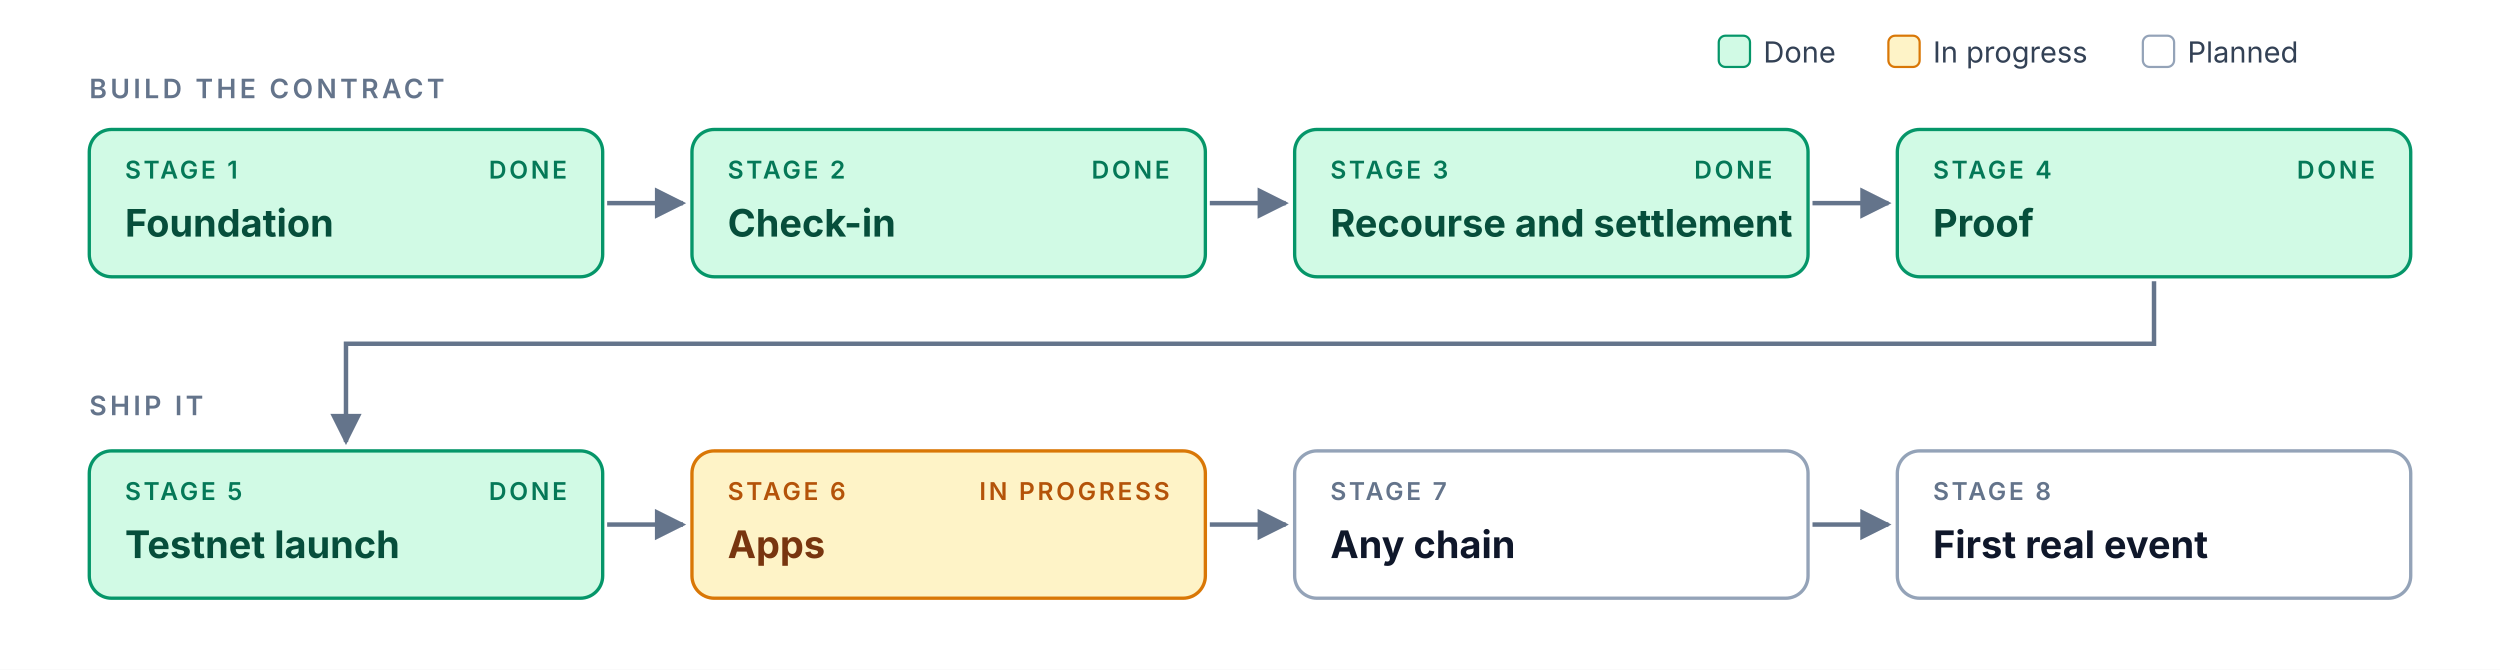
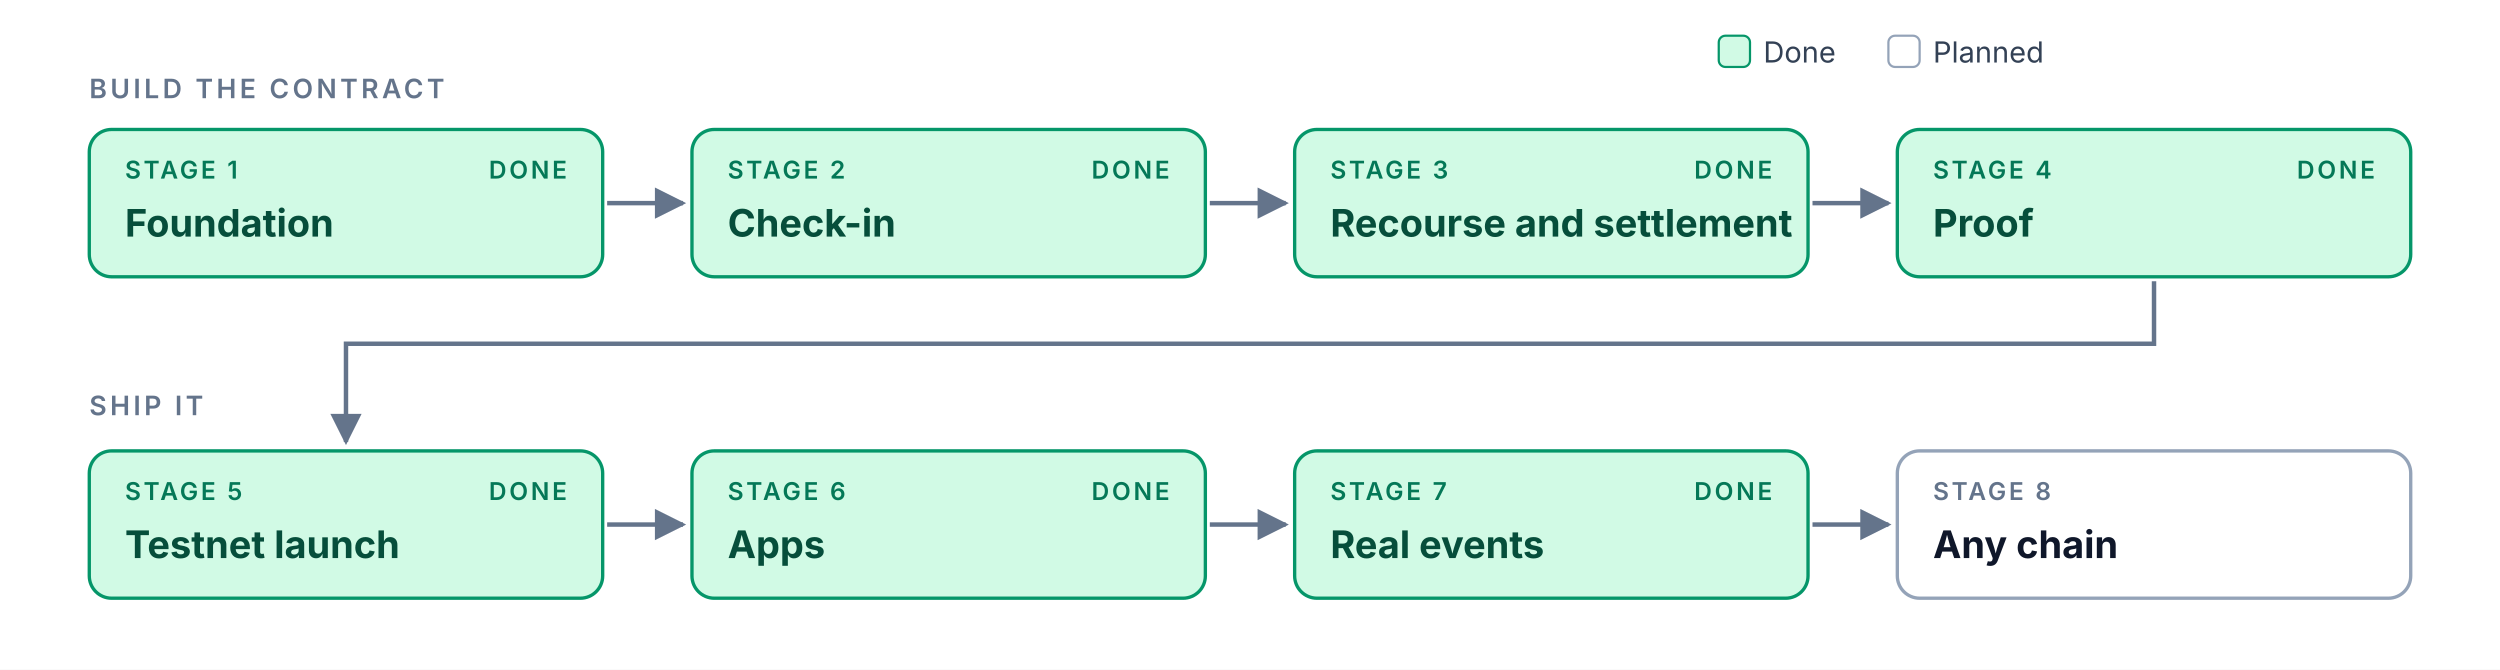
<svg xmlns="http://www.w3.org/2000/svg" viewBox="0 0 1120 300" width="1120" height="300" font-family="Inter, -apple-system, 'Segoe UI', Roboto, Helvetica, Arial, sans-serif">
  <defs>
    <marker id="arrow" viewBox="0 0 10 10" refX="9" refY="5" markerWidth="7" markerHeight="7" orient="auto">
      <path d="M0,0 L10,5 L0,10 z" fill="#64748b" />
    </marker>
  </defs>
  <rect width="1120" height="300" fill="#ffffff" />
  <rect x="770" y="16" width="14" height="14" rx="3" fill="#d1fae5" stroke="#059669" />
  <text x="790" y="28" font-size="13" fill="#334155">Done</text>
-   <rect x="846" y="16" width="14" height="14" rx="3" fill="#fef3c7" stroke="#d97706" />
-   <text x="866" y="28" font-size="13" fill="#334155">In progress</text>
-   <rect x="960" y="16" width="14" height="14" rx="3" fill="#ffffff" stroke="#94a3b8" />
-   <text x="980" y="28" font-size="13" fill="#334155">Planned</text>
+   <rect x="846" y="16" width="14" height="14" rx="3" fill="#ffffff" stroke="#94a3b8" />
+   <text x="866" y="28" font-size="13" fill="#334155">Planned</text>
  <text x="40" y="44" font-size="12" font-weight="600" letter-spacing="1.5" fill="#64748b">BUILD THE CONTRACT</text>
  <rect x="40" y="58" width="230" height="66" rx="10" fill="#d1fae5" stroke="#059669" stroke-width="1.5" />
  <text x="56" y="80" font-size="11" font-weight="600" letter-spacing="1.2" fill="#047857">STAGE 1</text>
  <text x="254" y="80" text-anchor="end" font-size="11" font-weight="600" letter-spacing="1.2" fill="#047857">DONE</text>
  <text x="56" y="106" font-size="17" font-weight="700" fill="#064e3b">Foundation</text>
  <rect x="310" y="58" width="230" height="66" rx="10" fill="#d1fae5" stroke="#059669" stroke-width="1.5" />
  <text x="326" y="80" font-size="11" font-weight="600" letter-spacing="1.2" fill="#047857">STAGE 2</text>
  <text x="524" y="80" text-anchor="end" font-size="11" font-weight="600" letter-spacing="1.2" fill="#047857">DONE</text>
  <text x="326" y="106" font-size="17" font-weight="700" fill="#064e3b">Check-in</text>
  <rect x="580" y="58" width="230" height="66" rx="10" fill="#d1fae5" stroke="#059669" stroke-width="1.5" />
  <text x="596" y="80" font-size="11" font-weight="600" letter-spacing="1.2" fill="#047857">STAGE 3</text>
  <text x="794" y="80" text-anchor="end" font-size="11" font-weight="600" letter-spacing="1.2" fill="#047857">DONE</text>
  <text x="596" y="106" font-size="17" font-weight="700" fill="#064e3b">Recourse and settlement</text>
  <rect x="850" y="58" width="230" height="66" rx="10" fill="#d1fae5" stroke="#059669" stroke-width="1.5" />
  <text x="866" y="80" font-size="11" font-weight="600" letter-spacing="1.2" fill="#047857">STAGE 4</text>
  <text x="1064" y="80" text-anchor="end" font-size="11" font-weight="600" letter-spacing="1.2" fill="#047857">DONE</text>
  <text x="866" y="106" font-size="17" font-weight="700" fill="#064e3b">Proof</text>
  <line x1="272" y1="91" x2="306" y2="91" stroke="#64748b" stroke-width="2" marker-end="url(#arrow)" />
  <line x1="542" y1="91" x2="576" y2="91" stroke="#64748b" stroke-width="2" marker-end="url(#arrow)" />
  <line x1="812" y1="91" x2="846" y2="91" stroke="#64748b" stroke-width="2" marker-end="url(#arrow)" />
  <polyline points="965,126 965,154 155,154 155,198" fill="none" stroke="#64748b" stroke-width="2" marker-end="url(#arrow)" />
  <text x="40" y="186" font-size="12" font-weight="600" letter-spacing="1.5" fill="#64748b">SHIP IT</text>
  <rect x="40" y="202" width="230" height="66" rx="10" fill="#d1fae5" stroke="#059669" stroke-width="1.5" />
  <text x="56" y="224" font-size="11" font-weight="600" letter-spacing="1.2" fill="#047857">STAGE 5</text>
  <text x="254" y="224" text-anchor="end" font-size="11" font-weight="600" letter-spacing="1.2" fill="#047857">DONE</text>
  <text x="56" y="250" font-size="17" font-weight="700" fill="#064e3b">Testnet launch</text>
-   <rect x="310" y="202" width="230" height="66" rx="10" fill="#fef3c7" stroke="#d97706" stroke-width="1.5" />
-   <text x="326" y="224" font-size="11" font-weight="600" letter-spacing="1.2" fill="#b45309">STAGE 6</text>
-   <text x="524" y="224" text-anchor="end" font-size="11" font-weight="600" letter-spacing="1.2" fill="#b45309">IN PROGRESS</text>
-   <text x="326" y="250" font-size="17" font-weight="700" fill="#78350f">Apps</text>
-   <rect x="580" y="202" width="230" height="66" rx="10" fill="#ffffff" stroke="#94a3b8" stroke-width="1.5" />
-   <text x="596" y="224" font-size="11" font-weight="600" letter-spacing="1.2" fill="#64748b">STAGE 7</text>
-   <text x="596" y="250" font-size="17" font-weight="700" fill="#0f172a">Any chain</text>
+   <rect x="310" y="202" width="230" height="66" rx="10" fill="#d1fae5" stroke="#059669" stroke-width="1.5" />
+   <text x="326" y="224" font-size="11" font-weight="600" letter-spacing="1.2" fill="#047857">STAGE 6</text>
+   <text x="524" y="224" text-anchor="end" font-size="11" font-weight="600" letter-spacing="1.2" fill="#047857">DONE</text>
+   <text x="326" y="250" font-size="17" font-weight="700" fill="#064e3b">Apps</text>
+   <rect x="580" y="202" width="230" height="66" rx="10" fill="#d1fae5" stroke="#059669" stroke-width="1.5" />
+   <text x="596" y="224" font-size="11" font-weight="600" letter-spacing="1.2" fill="#047857">STAGE 7</text>
+   <text x="794" y="224" text-anchor="end" font-size="11" font-weight="600" letter-spacing="1.2" fill="#047857">DONE</text>
+   <text x="596" y="250" font-size="17" font-weight="700" fill="#064e3b">Real events</text>
  <rect x="850" y="202" width="230" height="66" rx="10" fill="#ffffff" stroke="#94a3b8" stroke-width="1.5" />
  <text x="866" y="224" font-size="11" font-weight="600" letter-spacing="1.2" fill="#64748b">STAGE 8</text>
-   <text x="866" y="250" font-size="17" font-weight="700" fill="#0f172a">First real event</text>
+   <text x="866" y="250" font-size="17" font-weight="700" fill="#0f172a">Any chain</text>
  <line x1="272" y1="235" x2="306" y2="235" stroke="#64748b" stroke-width="2" marker-end="url(#arrow)" />
  <line x1="542" y1="235" x2="576" y2="235" stroke="#64748b" stroke-width="2" marker-end="url(#arrow)" />
  <line x1="812" y1="235" x2="846" y2="235" stroke="#64748b" stroke-width="2" marker-end="url(#arrow)" />
</svg>
